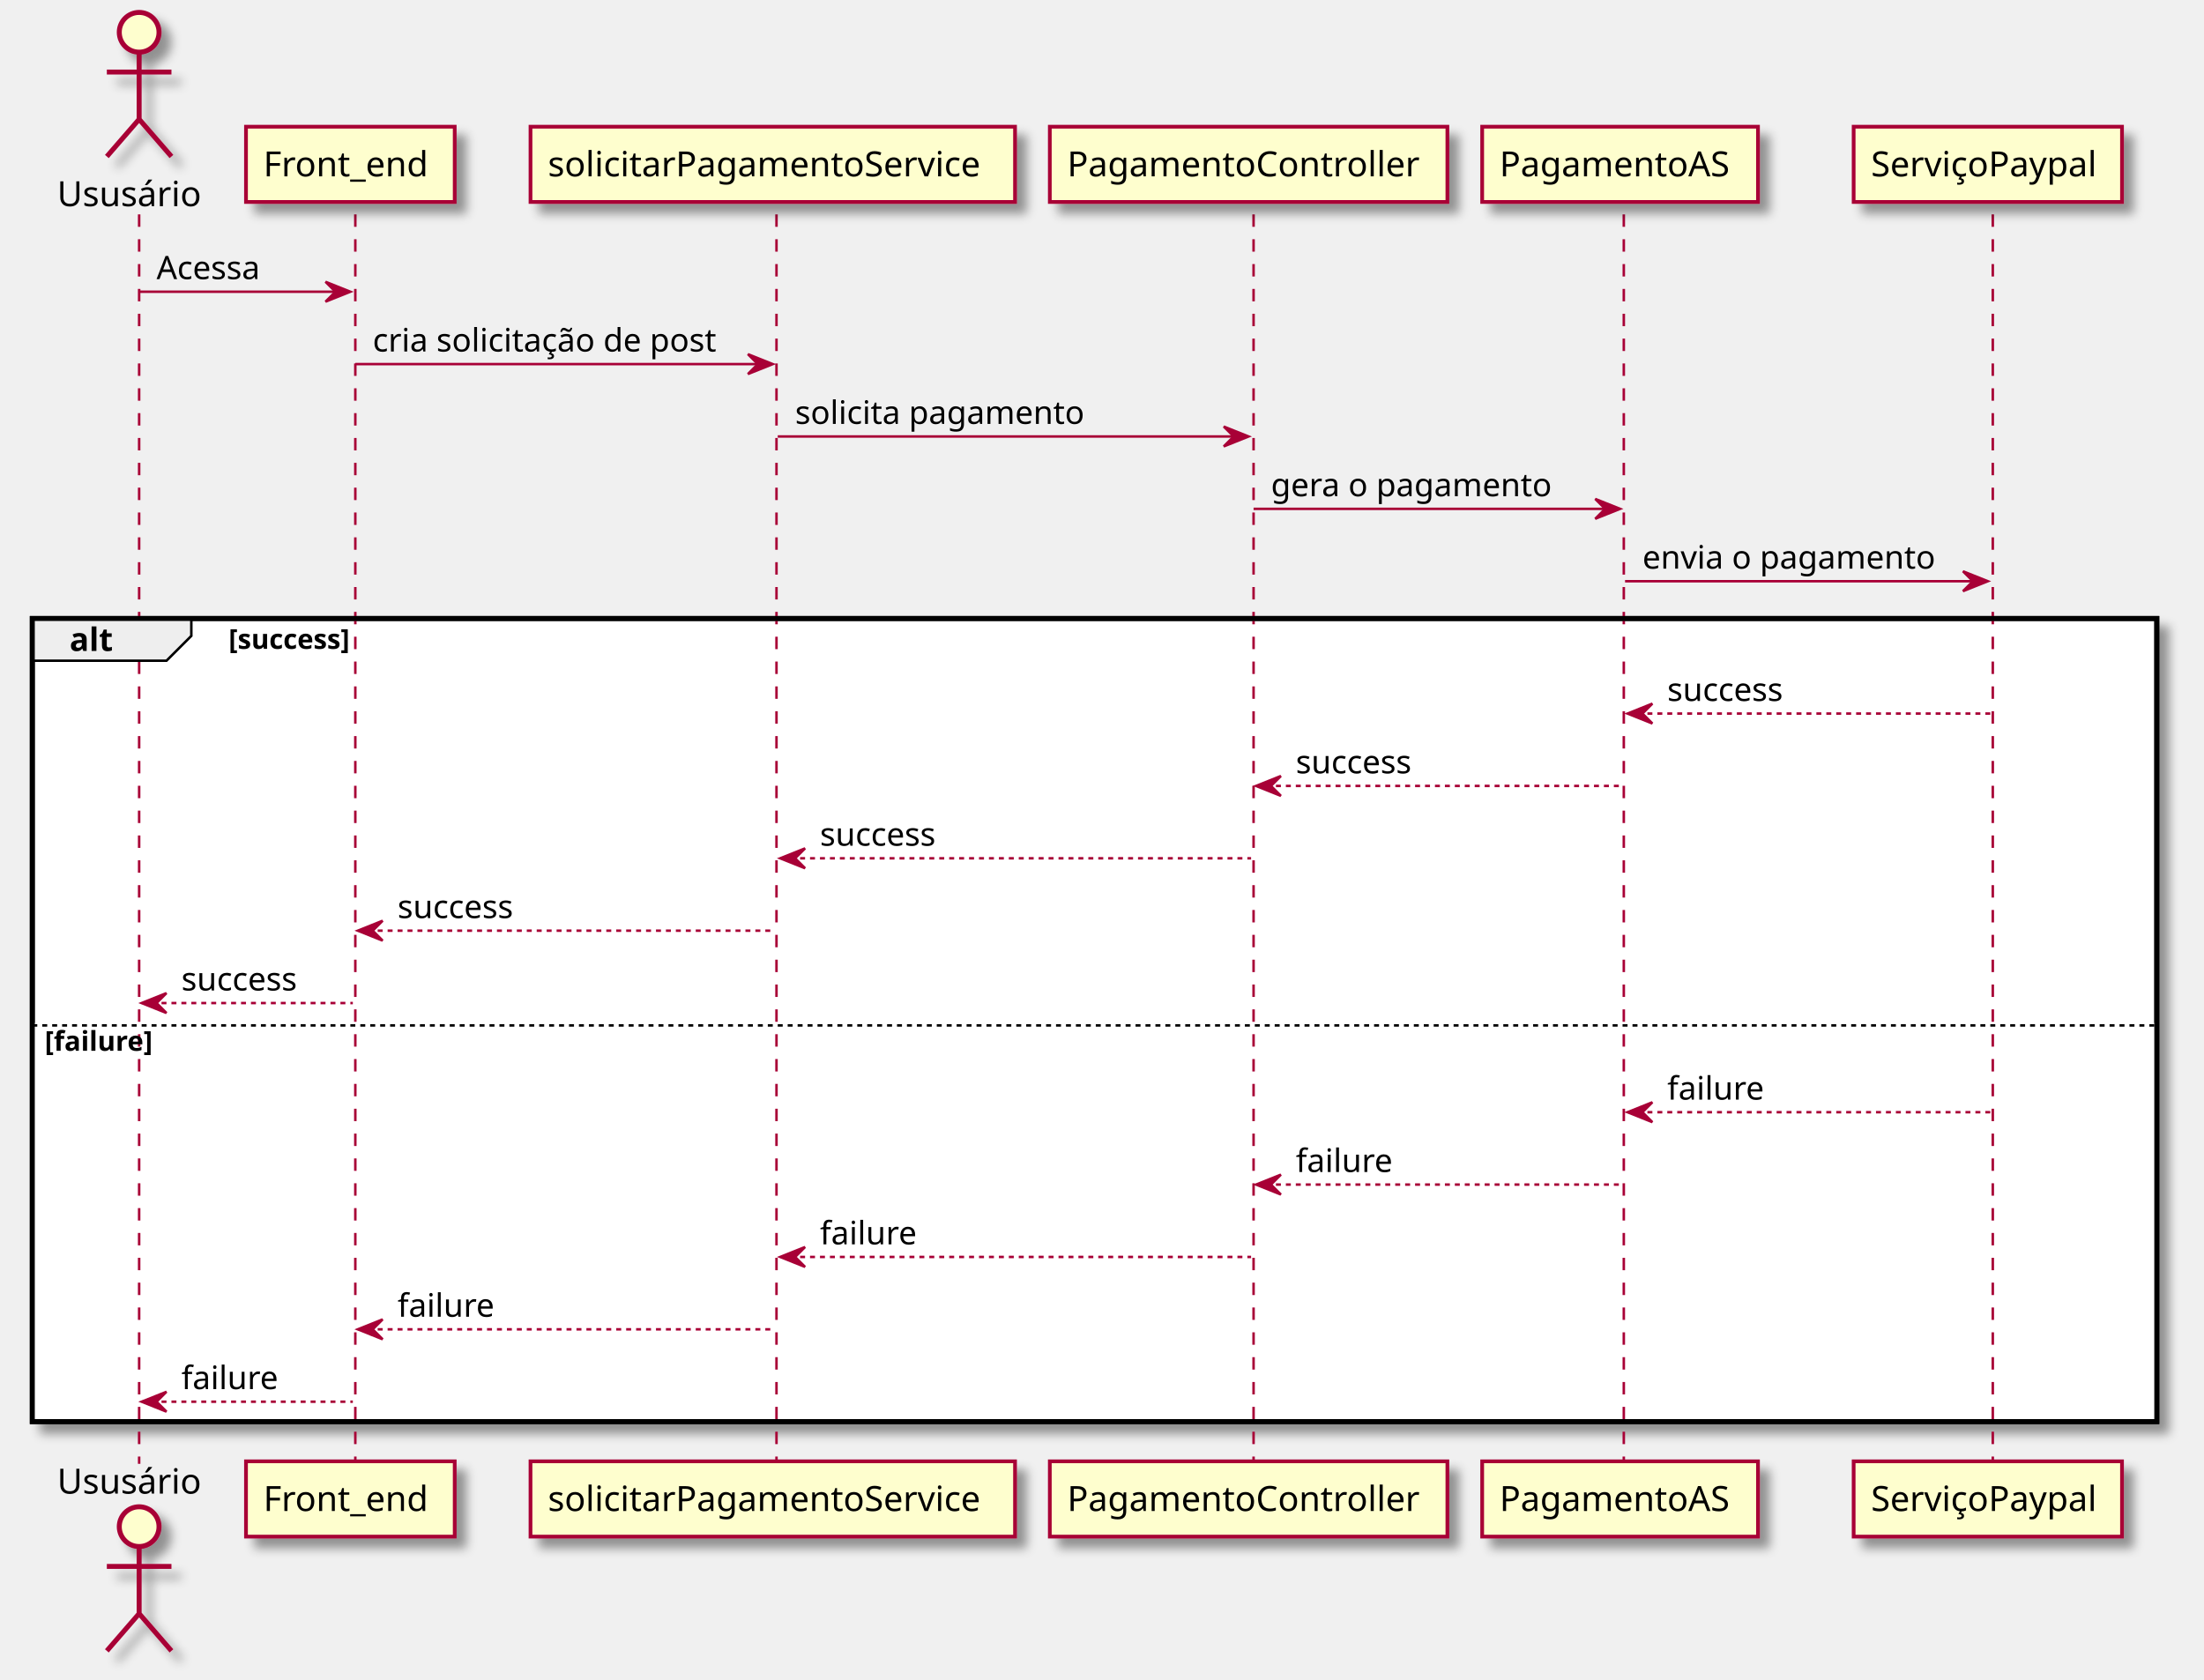
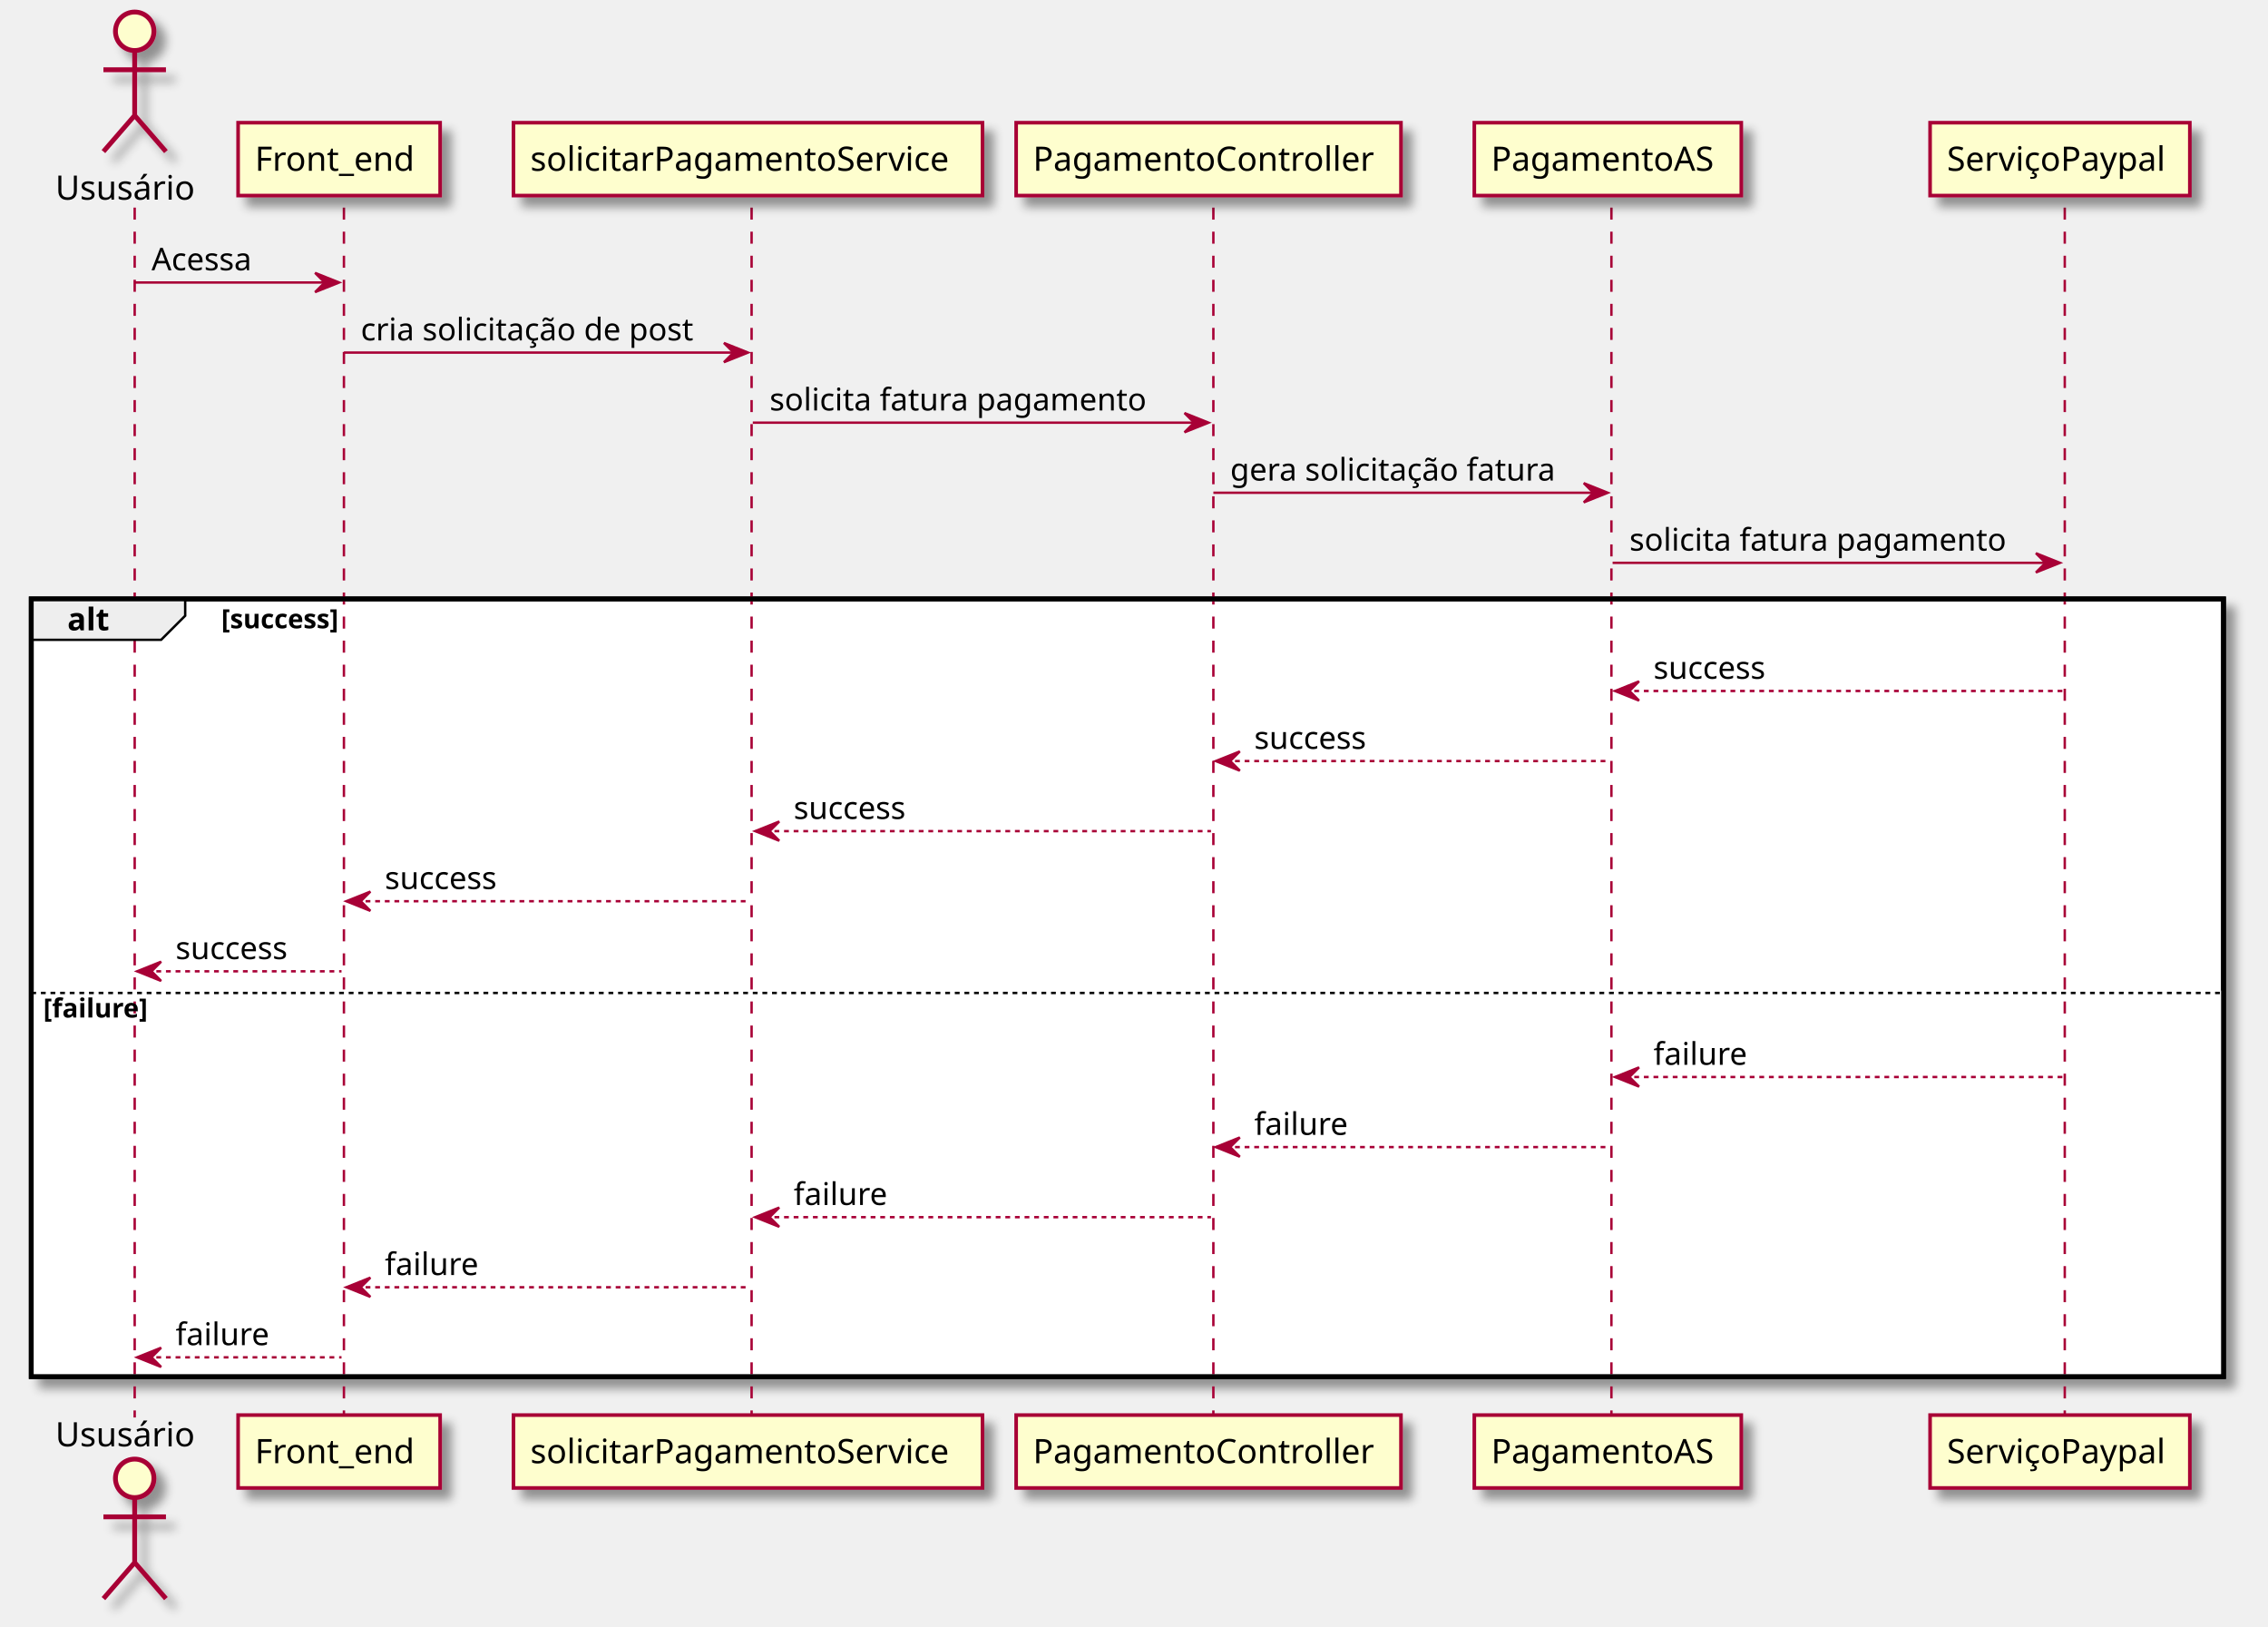
- <svg xmlns="http://www.w3.org/2000/svg" contentScriptType="application/ecmascript" contentStyleType="text/css" height="676px" preserveAspectRatio="none" style="width:887px;height:676px;" version="1.1" viewBox="0 0 887 676" width="887px" zoomAndPan="magnify">
+ <svg xmlns="http://www.w3.org/2000/svg" contentScriptType="application/ecmascript" contentStyleType="text/css" height="676px" preserveAspectRatio="none" style="width:943px;height:676px;" version="1.1" viewBox="0 0 943 676" width="943px" zoomAndPan="magnify">
  <defs>
-     <filter height="300%" id="fmeege25ziwxh" width="300%" x="-1" y="-1">
+     <filter height="300%" id="f589vpkp7pdm4" width="300%" x="-1" y="-1">
      <feGaussianBlur result="blurOut" stdDeviation="2.0" />
      <feColorMatrix in="blurOut" result="blurOut2" type="matrix" values="0 0 0 0 0 0 0 0 0 0 0 0 0 0 0 0 0 0 .4 0" />
      <feOffset dx="4.0" dy="4.0" in="blurOut2" result="blurOut3" />
      <feBlend in="SourceGraphic" in2="blurOut3" mode="normal" />
    </filter>
  </defs>
  <g>
-     <rect fill="#FFFFFF" filter="url(#fmeege25ziwxh)" height="323.266" style="stroke: #000000; stroke-width: 2.0;" width="855" x="13" y="248.961" />
-     <rect fill="#FFFFFF" height="160.469" style="stroke: none; stroke-width: 1.0;" width="855" x="13" y="411.758" />
+     <rect fill="#FFFFFF" filter="url(#f589vpkp7pdm4)" height="323.266" style="stroke: #000000; stroke-width: 2.0;" width="911.5" x="13" y="248.961" />
+     <rect fill="#FFFFFF" height="160.469" style="stroke: none; stroke-width: 1.0;" width="911.5" x="13" y="411.758" />
    <line style="stroke: #A80036; stroke-width: 1.0; stroke-dasharray: 5.0,5.0;" x1="56" x2="56" y1="86.297" y2="589.227" />
    <line style="stroke: #A80036; stroke-width: 1.0; stroke-dasharray: 5.0,5.0;" x1="143" x2="143" y1="86.297" y2="589.227" />
    <line style="stroke: #A80036; stroke-width: 1.0; stroke-dasharray: 5.0,5.0;" x1="312.5" x2="312.5" y1="86.297" y2="589.227" />
    <line style="stroke: #A80036; stroke-width: 1.0; stroke-dasharray: 5.0,5.0;" x1="504.5" x2="504.5" y1="86.297" y2="589.227" />
-     <line style="stroke: #A80036; stroke-width: 1.0; stroke-dasharray: 5.0,5.0;" x1="653.5" x2="653.5" y1="86.297" y2="589.227" />
-     <line style="stroke: #A80036; stroke-width: 1.0; stroke-dasharray: 5.0,5.0;" x1="802" x2="802" y1="86.297" y2="589.227" />
+     <line style="stroke: #A80036; stroke-width: 1.0; stroke-dasharray: 5.0,5.0;" x1="670" x2="670" y1="86.297" y2="589.227" />
+     <line style="stroke: #A80036; stroke-width: 1.0; stroke-dasharray: 5.0,5.0;" x1="858.5" x2="858.5" y1="86.297" y2="589.227" />
    <text fill="#000000" font-family="sans-serif" font-size="14" lengthAdjust="spacingAndGlyphs" textLength="60" x="23" y="82.995">Ususário</text>
-     <ellipse cx="56" cy="13" fill="#FEFECE" filter="url(#fmeege25ziwxh)" rx="8" ry="8" style="stroke: #A80036; stroke-width: 2.0;" />
-     <path d="M56,21 L56,48 M43,29 L69,29 M56,48 L43,63 M56,48 L69,63 " fill="none" filter="url(#fmeege25ziwxh)" style="stroke: #A80036; stroke-width: 2.0;" />
+     <ellipse cx="56" cy="13" fill="#FEFECE" filter="url(#f589vpkp7pdm4)" rx="8" ry="8" style="stroke: #A80036; stroke-width: 2.0;" />
+     <path d="M56,21 L56,48 M43,29 L69,29 M56,48 L43,63 M56,48 L69,63 " fill="none" filter="url(#f589vpkp7pdm4)" style="stroke: #A80036; stroke-width: 2.0;" />
    <text fill="#000000" font-family="sans-serif" font-size="14" lengthAdjust="spacingAndGlyphs" textLength="60" x="23" y="601.222">Ususário</text>
-     <ellipse cx="56" cy="614.523" fill="#FEFECE" filter="url(#fmeege25ziwxh)" rx="8" ry="8" style="stroke: #A80036; stroke-width: 2.0;" />
-     <path d="M56,622.523 L56,649.523 M43,630.523 L69,630.523 M56,649.523 L43,664.523 M56,649.523 L69,664.523 " fill="none" filter="url(#fmeege25ziwxh)" style="stroke: #A80036; stroke-width: 2.0;" />
-     <rect fill="#FEFECE" filter="url(#fmeege25ziwxh)" height="30.297" style="stroke: #A80036; stroke-width: 1.5;" width="84" x="99" y="51" />
+     <ellipse cx="56" cy="614.523" fill="#FEFECE" filter="url(#f589vpkp7pdm4)" rx="8" ry="8" style="stroke: #A80036; stroke-width: 2.0;" />
+     <path d="M56,622.523 L56,649.523 M43,630.523 L69,630.523 M56,649.523 L43,664.523 M56,649.523 L69,664.523 " fill="none" filter="url(#f589vpkp7pdm4)" style="stroke: #A80036; stroke-width: 2.0;" />
+     <rect fill="#FEFECE" filter="url(#f589vpkp7pdm4)" height="30.297" style="stroke: #A80036; stroke-width: 1.5;" width="84" x="99" y="51" />
    <text fill="#000000" font-family="sans-serif" font-size="14" lengthAdjust="spacingAndGlyphs" textLength="70" x="106" y="70.995">Front_end</text>
-     <rect fill="#FEFECE" filter="url(#fmeege25ziwxh)" height="30.297" style="stroke: #A80036; stroke-width: 1.5;" width="84" x="99" y="588.227" />
+     <rect fill="#FEFECE" filter="url(#f589vpkp7pdm4)" height="30.297" style="stroke: #A80036; stroke-width: 1.5;" width="84" x="99" y="588.227" />
    <text fill="#000000" font-family="sans-serif" font-size="14" lengthAdjust="spacingAndGlyphs" textLength="70" x="106" y="608.222">Front_end</text>
-     <rect fill="#FEFECE" filter="url(#fmeege25ziwxh)" height="30.297" style="stroke: #A80036; stroke-width: 1.5;" width="195" x="213.5" y="51" />
+     <rect fill="#FEFECE" filter="url(#f589vpkp7pdm4)" height="30.297" style="stroke: #A80036; stroke-width: 1.5;" width="195" x="213.5" y="51" />
    <text fill="#000000" font-family="sans-serif" font-size="14" lengthAdjust="spacingAndGlyphs" textLength="181" x="220.5" y="70.995">solicitarPagamentoService</text>
-     <rect fill="#FEFECE" filter="url(#fmeege25ziwxh)" height="30.297" style="stroke: #A80036; stroke-width: 1.5;" width="195" x="213.5" y="588.227" />
+     <rect fill="#FEFECE" filter="url(#f589vpkp7pdm4)" height="30.297" style="stroke: #A80036; stroke-width: 1.5;" width="195" x="213.5" y="588.227" />
    <text fill="#000000" font-family="sans-serif" font-size="14" lengthAdjust="spacingAndGlyphs" textLength="181" x="220.5" y="608.222">solicitarPagamentoService</text>
-     <rect fill="#FEFECE" filter="url(#fmeege25ziwxh)" height="30.297" style="stroke: #A80036; stroke-width: 1.5;" width="160" x="422.5" y="51" />
+     <rect fill="#FEFECE" filter="url(#f589vpkp7pdm4)" height="30.297" style="stroke: #A80036; stroke-width: 1.5;" width="160" x="422.5" y="51" />
    <text fill="#000000" font-family="sans-serif" font-size="14" lengthAdjust="spacingAndGlyphs" textLength="146" x="429.5" y="70.995">PagamentoController</text>
-     <rect fill="#FEFECE" filter="url(#fmeege25ziwxh)" height="30.297" style="stroke: #A80036; stroke-width: 1.5;" width="160" x="422.5" y="588.227" />
+     <rect fill="#FEFECE" filter="url(#f589vpkp7pdm4)" height="30.297" style="stroke: #A80036; stroke-width: 1.5;" width="160" x="422.5" y="588.227" />
    <text fill="#000000" font-family="sans-serif" font-size="14" lengthAdjust="spacingAndGlyphs" textLength="146" x="429.5" y="608.222">PagamentoController</text>
-     <rect fill="#FEFECE" filter="url(#fmeege25ziwxh)" height="30.297" style="stroke: #A80036; stroke-width: 1.5;" width="111" x="596.5" y="51" />
-     <text fill="#000000" font-family="sans-serif" font-size="14" lengthAdjust="spacingAndGlyphs" textLength="97" x="603.5" y="70.995">PagamentoAS</text>
-     <rect fill="#FEFECE" filter="url(#fmeege25ziwxh)" height="30.297" style="stroke: #A80036; stroke-width: 1.5;" width="111" x="596.5" y="588.227" />
-     <text fill="#000000" font-family="sans-serif" font-size="14" lengthAdjust="spacingAndGlyphs" textLength="97" x="603.5" y="608.222">PagamentoAS</text>
-     <rect fill="#FEFECE" filter="url(#fmeege25ziwxh)" height="30.297" style="stroke: #A80036; stroke-width: 1.5;" width="108" x="746" y="51" />
-     <text fill="#000000" font-family="sans-serif" font-size="14" lengthAdjust="spacingAndGlyphs" textLength="94" x="753" y="70.995">ServiçoPaypal</text>
-     <rect fill="#FEFECE" filter="url(#fmeege25ziwxh)" height="30.297" style="stroke: #A80036; stroke-width: 1.5;" width="108" x="746" y="588.227" />
-     <text fill="#000000" font-family="sans-serif" font-size="14" lengthAdjust="spacingAndGlyphs" textLength="94" x="753" y="608.222">ServiçoPaypal</text>
+     <rect fill="#FEFECE" filter="url(#f589vpkp7pdm4)" height="30.297" style="stroke: #A80036; stroke-width: 1.5;" width="111" x="613" y="51" />
+     <text fill="#000000" font-family="sans-serif" font-size="14" lengthAdjust="spacingAndGlyphs" textLength="97" x="620" y="70.995">PagamentoAS</text>
+     <rect fill="#FEFECE" filter="url(#f589vpkp7pdm4)" height="30.297" style="stroke: #A80036; stroke-width: 1.5;" width="111" x="613" y="588.227" />
+     <text fill="#000000" font-family="sans-serif" font-size="14" lengthAdjust="spacingAndGlyphs" textLength="97" x="620" y="608.222">PagamentoAS</text>
+     <rect fill="#FEFECE" filter="url(#f589vpkp7pdm4)" height="30.297" style="stroke: #A80036; stroke-width: 1.5;" width="108" x="802.5" y="51" />
+     <text fill="#000000" font-family="sans-serif" font-size="14" lengthAdjust="spacingAndGlyphs" textLength="94" x="809.5" y="70.995">ServiçoPaypal</text>
+     <rect fill="#FEFECE" filter="url(#f589vpkp7pdm4)" height="30.297" style="stroke: #A80036; stroke-width: 1.5;" width="108" x="802.5" y="588.227" />
+     <text fill="#000000" font-family="sans-serif" font-size="14" lengthAdjust="spacingAndGlyphs" textLength="94" x="809.5" y="608.222">ServiçoPaypal</text>
    <polygon fill="#A80036" points="131,113.43,141,117.43,131,121.43,135,117.43" style="stroke: #A80036; stroke-width: 1.0;" />
    <line style="stroke: #A80036; stroke-width: 1.0;" x1="56" x2="137" y1="117.43" y2="117.43" />
    <text fill="#000000" font-family="sans-serif" font-size="13" lengthAdjust="spacingAndGlyphs" textLength="46" x="63" y="112.364">Acessa</text>
    <polygon fill="#A80036" points="301,142.562,311,146.562,301,150.562,305,146.562" style="stroke: #A80036; stroke-width: 1.0;" />
    <line style="stroke: #A80036; stroke-width: 1.0;" x1="143" x2="307" y1="146.562" y2="146.562" />
    <text fill="#000000" font-family="sans-serif" font-size="13" lengthAdjust="spacingAndGlyphs" textLength="146" x="150" y="141.497">cria solicitação de post</text>
    <polygon fill="#A80036" points="492.5,171.695,502.5,175.695,492.5,179.695,496.5,175.695" style="stroke: #A80036; stroke-width: 1.0;" />
    <line style="stroke: #A80036; stroke-width: 1.0;" x1="313" x2="498.5" y1="175.695" y2="175.695" />
-     <text fill="#000000" font-family="sans-serif" font-size="13" lengthAdjust="spacingAndGlyphs" textLength="122" x="320" y="170.629">solicita pagamento</text>
-     <polygon fill="#A80036" points="642,200.828,652,204.828,642,208.828,646,204.828" style="stroke: #A80036; stroke-width: 1.0;" />
-     <line style="stroke: #A80036; stroke-width: 1.0;" x1="504.5" x2="648" y1="204.828" y2="204.828" />
-     <text fill="#000000" font-family="sans-serif" font-size="13" lengthAdjust="spacingAndGlyphs" textLength="119" x="511.5" y="199.762">gera o pagamento</text>
-     <polygon fill="#A80036" points="790,229.961,800,233.961,790,237.961,794,233.961" style="stroke: #A80036; stroke-width: 1.0;" />
-     <line style="stroke: #A80036; stroke-width: 1.0;" x1="654" x2="796" y1="233.961" y2="233.961" />
-     <text fill="#000000" font-family="sans-serif" font-size="13" lengthAdjust="spacingAndGlyphs" textLength="124" x="661" y="228.895">envia o pagamento</text>
+     <text fill="#000000" font-family="sans-serif" font-size="13" lengthAdjust="spacingAndGlyphs" textLength="164" x="320" y="170.629">solicita fatura pagamento</text>
+     <polygon fill="#A80036" points="658.5,200.828,668.5,204.828,658.5,208.828,662.5,204.828" style="stroke: #A80036; stroke-width: 1.0;" />
+     <line style="stroke: #A80036; stroke-width: 1.0;" x1="504.5" x2="664.5" y1="204.828" y2="204.828" />
+     <text fill="#000000" font-family="sans-serif" font-size="13" lengthAdjust="spacingAndGlyphs" textLength="142" x="511.5" y="199.762">gera solicitação fatura</text>
+     <polygon fill="#A80036" points="846.5,229.961,856.5,233.961,846.5,237.961,850.5,233.961" style="stroke: #A80036; stroke-width: 1.0;" />
+     <line style="stroke: #A80036; stroke-width: 1.0;" x1="670.5" x2="852.5" y1="233.961" y2="233.961" />
+     <text fill="#000000" font-family="sans-serif" font-size="13" lengthAdjust="spacingAndGlyphs" textLength="164" x="677.5" y="228.895">solicita fatura pagamento</text>
    <path d="M13,248.961 L77,248.961 L77,255.961 L67,265.961 L13,265.961 L13,248.961 " fill="#EEEEEE" style="stroke: #000000; stroke-width: 1.0;" />
-     <rect fill="none" height="323.266" style="stroke: #000000; stroke-width: 2.0;" width="855" x="13" y="248.961" />
+     <rect fill="none" height="323.266" style="stroke: #000000; stroke-width: 2.0;" width="911.5" x="13" y="248.961" />
    <text fill="#000000" font-family="sans-serif" font-size="13" font-weight="bold" lengthAdjust="spacingAndGlyphs" textLength="19" x="28" y="262.028">alt</text>
    <text fill="#000000" font-family="sans-serif" font-size="11" font-weight="bold" lengthAdjust="spacingAndGlyphs" textLength="61" x="92" y="261.171">[success]</text>
-     <polygon fill="#A80036" points="665,283.227,655,287.227,665,291.227,661,287.227" style="stroke: #A80036; stroke-width: 1.0;" />
-     <line style="stroke: #A80036; stroke-width: 1.0; stroke-dasharray: 2.0,2.0;" x1="659" x2="801" y1="287.227" y2="287.227" />
-     <text fill="#000000" font-family="sans-serif" font-size="13" lengthAdjust="spacingAndGlyphs" textLength="51" x="671" y="282.161">success</text>
+     <polygon fill="#A80036" points="681.5,283.227,671.5,287.227,681.5,291.227,677.5,287.227" style="stroke: #A80036; stroke-width: 1.0;" />
+     <line style="stroke: #A80036; stroke-width: 1.0; stroke-dasharray: 2.0,2.0;" x1="675.5" x2="857.5" y1="287.227" y2="287.227" />
+     <text fill="#000000" font-family="sans-serif" font-size="13" lengthAdjust="spacingAndGlyphs" textLength="51" x="687.5" y="282.161">success</text>
    <polygon fill="#A80036" points="515.5,312.359,505.5,316.359,515.5,320.359,511.5,316.359" style="stroke: #A80036; stroke-width: 1.0;" />
-     <line style="stroke: #A80036; stroke-width: 1.0; stroke-dasharray: 2.0,2.0;" x1="509.5" x2="653" y1="316.359" y2="316.359" />
+     <line style="stroke: #A80036; stroke-width: 1.0; stroke-dasharray: 2.0,2.0;" x1="509.5" x2="669.5" y1="316.359" y2="316.359" />
    <text fill="#000000" font-family="sans-serif" font-size="13" lengthAdjust="spacingAndGlyphs" textLength="51" x="521.5" y="311.293">success</text>
    <polygon fill="#A80036" points="324,341.492,314,345.492,324,349.492,320,345.492" style="stroke: #A80036; stroke-width: 1.0;" />
    <line style="stroke: #A80036; stroke-width: 1.0; stroke-dasharray: 2.0,2.0;" x1="318" x2="503.5" y1="345.492" y2="345.492" />
    <text fill="#000000" font-family="sans-serif" font-size="13" lengthAdjust="spacingAndGlyphs" textLength="51" x="330" y="340.426">success</text>
    <polygon fill="#A80036" points="154,370.625,144,374.625,154,378.625,150,374.625" style="stroke: #A80036; stroke-width: 1.0;" />
    <line style="stroke: #A80036; stroke-width: 1.0; stroke-dasharray: 2.0,2.0;" x1="148" x2="312" y1="374.625" y2="374.625" />
    <text fill="#000000" font-family="sans-serif" font-size="13" lengthAdjust="spacingAndGlyphs" textLength="51" x="160" y="369.559">success</text>
    <polygon fill="#A80036" points="67,399.758,57,403.758,67,407.758,63,403.758" style="stroke: #A80036; stroke-width: 1.0;" />
    <line style="stroke: #A80036; stroke-width: 1.0; stroke-dasharray: 2.0,2.0;" x1="61" x2="142" y1="403.758" y2="403.758" />
    <text fill="#000000" font-family="sans-serif" font-size="13" lengthAdjust="spacingAndGlyphs" textLength="51" x="73" y="398.692">success</text>
-     <line style="stroke: #000000; stroke-width: 1.0; stroke-dasharray: 2.0,2.0;" x1="13" x2="868" y1="412.758" y2="412.758" />
+     <line style="stroke: #000000; stroke-width: 1.0; stroke-dasharray: 2.0,2.0;" x1="13" x2="924.5" y1="412.758" y2="412.758" />
    <text fill="#000000" font-family="sans-serif" font-size="11" font-weight="bold" lengthAdjust="spacingAndGlyphs" textLength="52" x="18" y="422.968">[failure]</text>
-     <polygon fill="#A80036" points="665,443.695,655,447.695,665,451.695,661,447.695" style="stroke: #A80036; stroke-width: 1.0;" />
-     <line style="stroke: #A80036; stroke-width: 1.0; stroke-dasharray: 2.0,2.0;" x1="659" x2="801" y1="447.695" y2="447.695" />
-     <text fill="#000000" font-family="sans-serif" font-size="13" lengthAdjust="spacingAndGlyphs" textLength="39" x="671" y="442.629">failure</text>
+     <polygon fill="#A80036" points="681.5,443.695,671.5,447.695,681.5,451.695,677.5,447.695" style="stroke: #A80036; stroke-width: 1.0;" />
+     <line style="stroke: #A80036; stroke-width: 1.0; stroke-dasharray: 2.0,2.0;" x1="675.5" x2="857.5" y1="447.695" y2="447.695" />
+     <text fill="#000000" font-family="sans-serif" font-size="13" lengthAdjust="spacingAndGlyphs" textLength="39" x="687.5" y="442.629">failure</text>
    <polygon fill="#A80036" points="515.5,472.828,505.5,476.828,515.5,480.828,511.5,476.828" style="stroke: #A80036; stroke-width: 1.0;" />
-     <line style="stroke: #A80036; stroke-width: 1.0; stroke-dasharray: 2.0,2.0;" x1="509.5" x2="653" y1="476.828" y2="476.828" />
+     <line style="stroke: #A80036; stroke-width: 1.0; stroke-dasharray: 2.0,2.0;" x1="509.5" x2="669.5" y1="476.828" y2="476.828" />
    <text fill="#000000" font-family="sans-serif" font-size="13" lengthAdjust="spacingAndGlyphs" textLength="39" x="521.5" y="471.762">failure</text>
    <polygon fill="#A80036" points="324,501.961,314,505.961,324,509.961,320,505.961" style="stroke: #A80036; stroke-width: 1.0;" />
    <line style="stroke: #A80036; stroke-width: 1.0; stroke-dasharray: 2.0,2.0;" x1="318" x2="503.5" y1="505.961" y2="505.961" />
    <text fill="#000000" font-family="sans-serif" font-size="13" lengthAdjust="spacingAndGlyphs" textLength="39" x="330" y="500.895">failure</text>
    <polygon fill="#A80036" points="154,531.094,144,535.094,154,539.094,150,535.094" style="stroke: #A80036; stroke-width: 1.0;" />
    <line style="stroke: #A80036; stroke-width: 1.0; stroke-dasharray: 2.0,2.0;" x1="148" x2="312" y1="535.094" y2="535.094" />
    <text fill="#000000" font-family="sans-serif" font-size="13" lengthAdjust="spacingAndGlyphs" textLength="39" x="160" y="530.028">failure</text>
    <polygon fill="#A80036" points="67,560.227,57,564.227,67,568.227,63,564.227" style="stroke: #A80036; stroke-width: 1.0;" />
    <line style="stroke: #A80036; stroke-width: 1.0; stroke-dasharray: 2.0,2.0;" x1="61" x2="142" y1="564.227" y2="564.227" />
    <text fill="#000000" font-family="sans-serif" font-size="13" lengthAdjust="spacingAndGlyphs" textLength="39" x="73" y="559.161">failure</text>
  </g>
</svg>
